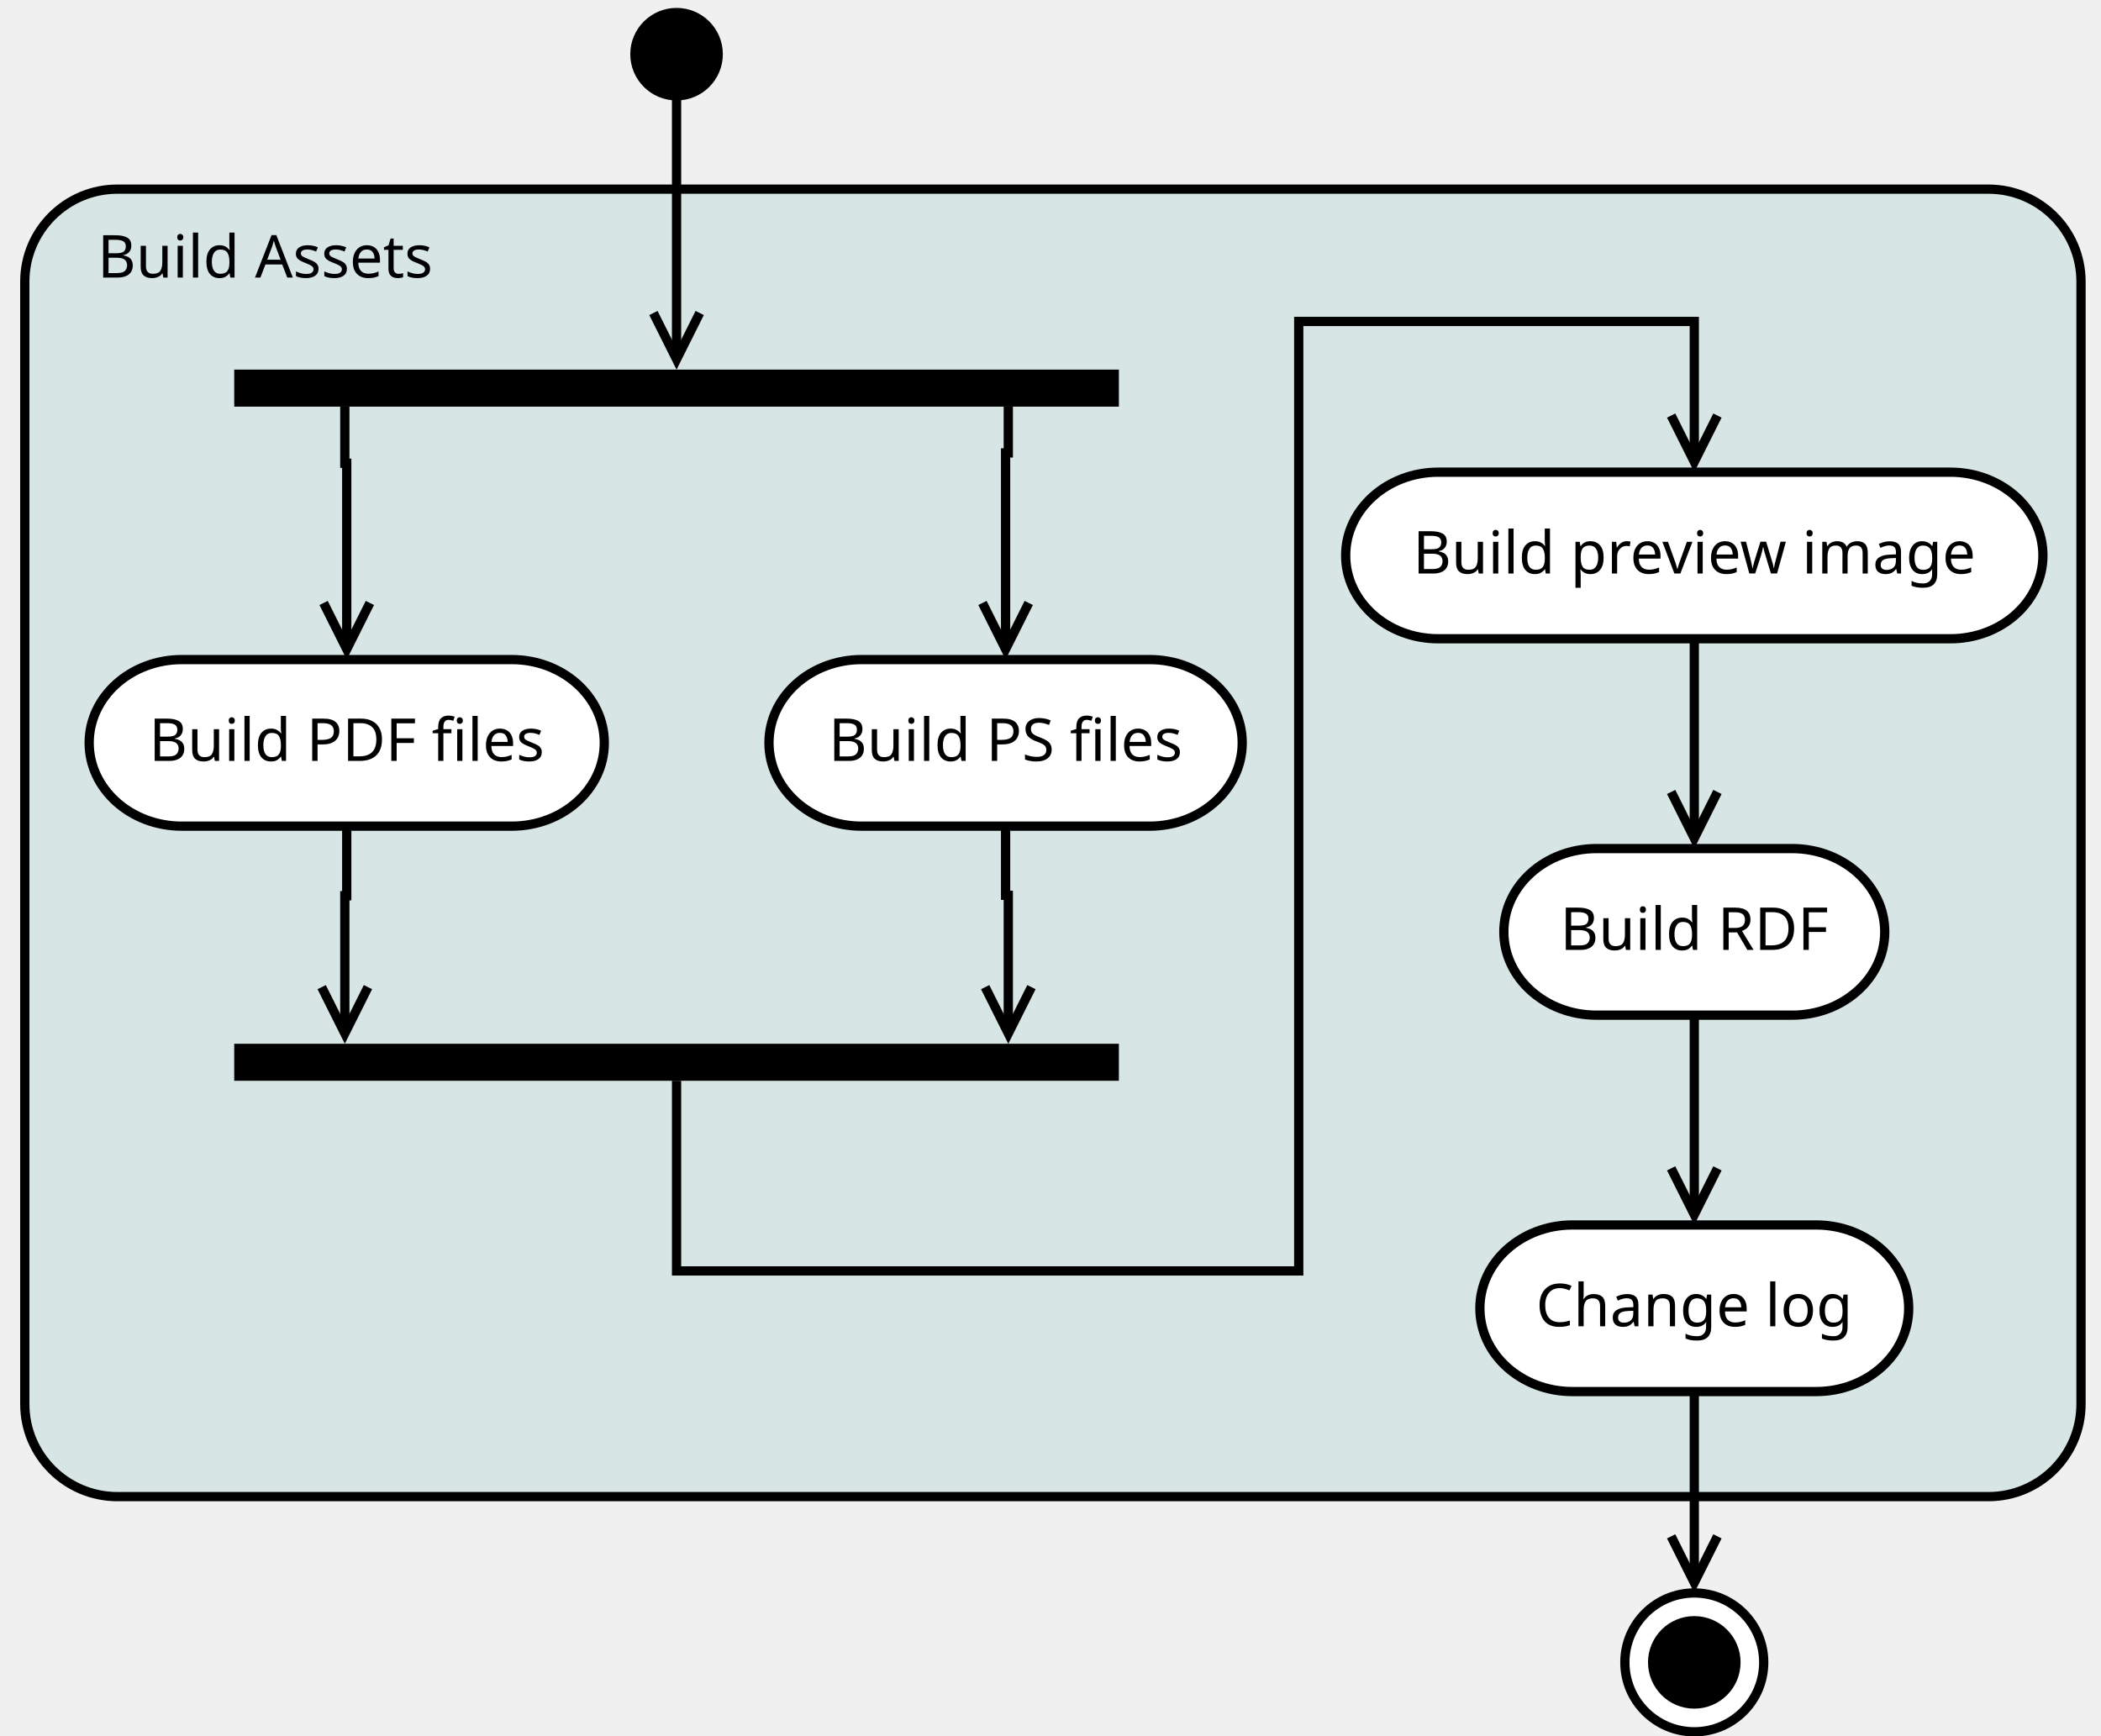
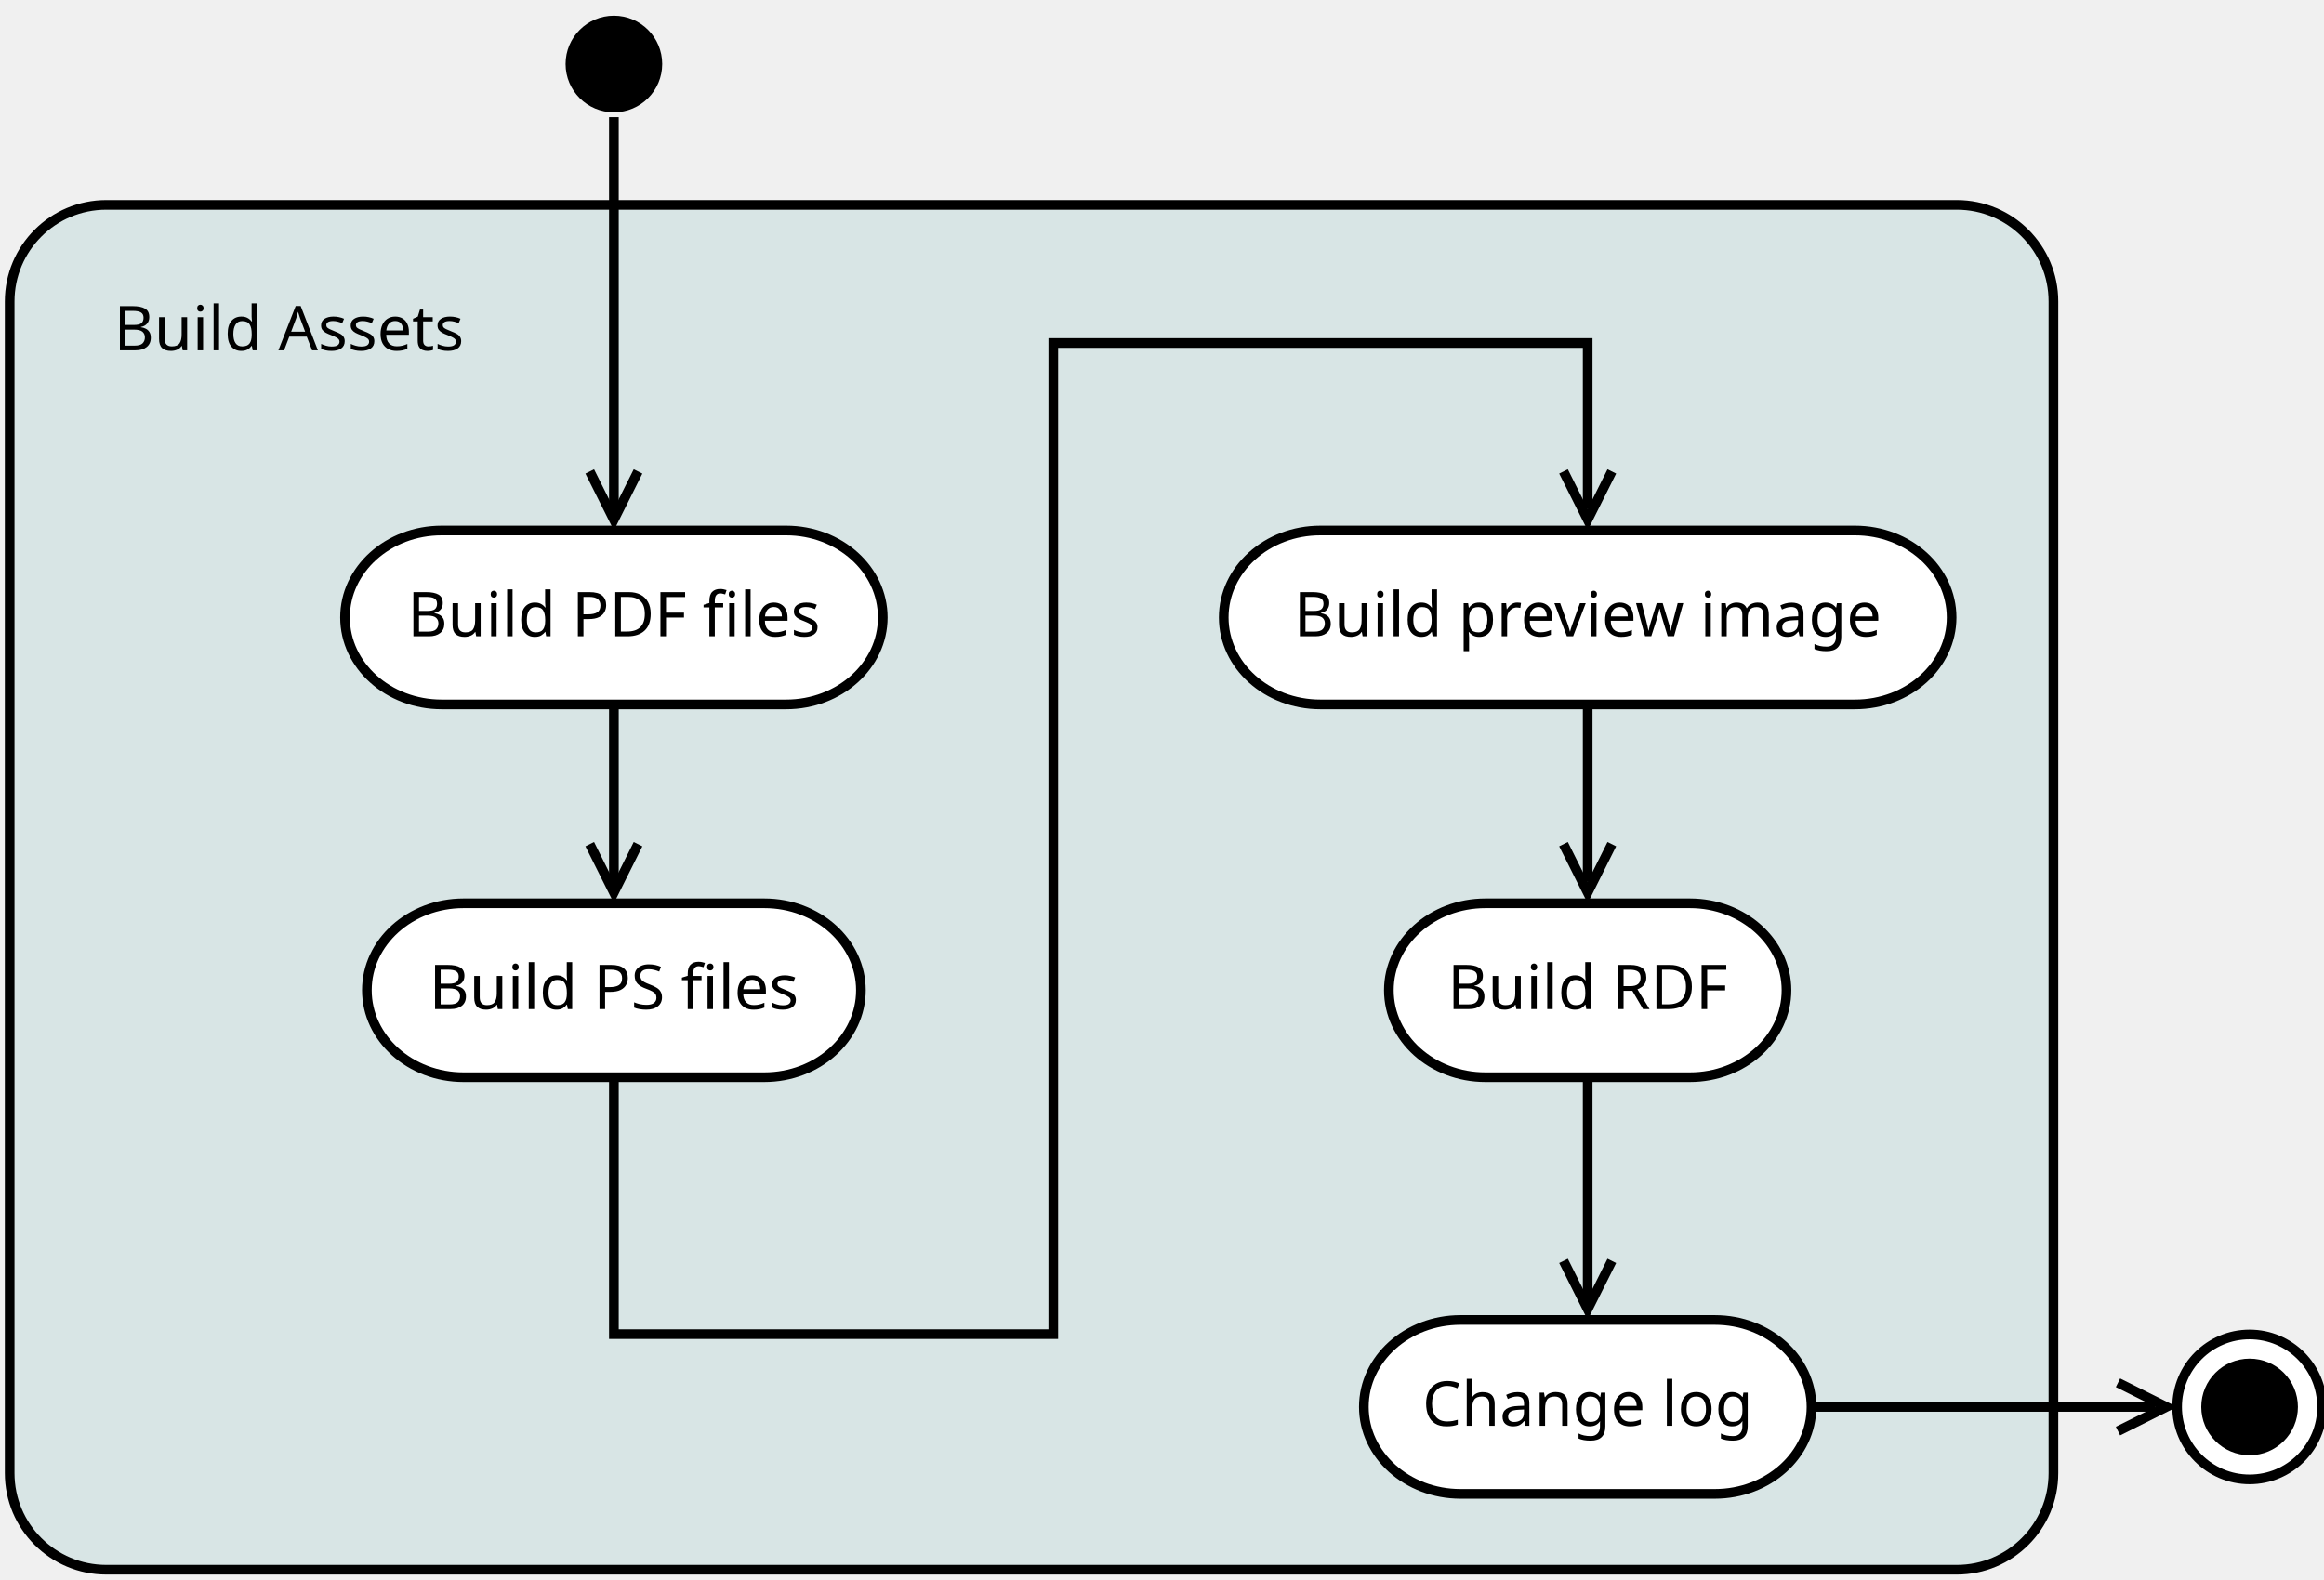
- <svg xmlns="http://www.w3.org/2000/svg" width="23cm" height="19cm" viewBox="323 6 447 375">
+ <svg xmlns="http://www.w3.org/2000/svg" width="25cm" height="17cm" viewBox="352 6 481 324">
  <g>
-     <rect style="fill: #d8e5e5" x="324.884" y="46.873" width="444.27" height="282.541" rx="20" ry="20" />
-     <rect style="fill: none; fill-opacity:0; stroke-width: 2; stroke-linejoin: round; stroke: #000000" x="324.884" y="46.873" width="444.27" height="282.541" rx="20" ry="20" />
+     <rect style="fill: #d8e5e5" x="354" y="46.873" width="423" height="282.541" rx="20" ry="20" />
+     <rect style="fill: none; fill-opacity:0; stroke-width: 2; stroke-linejoin: round; stroke: #000000" x="354" y="46.873" width="423" height="282.541" rx="20" ry="20" />
  </g>
  <g>
-     <rect style="fill: #ffffff" x="338.793" y="148.53" width="111.3" height="36" rx="20" ry="20" />
-     <rect style="fill: none; fill-opacity:0; stroke-width: 2; stroke-linejoin: round; stroke: #000000" x="338.793" y="148.53" width="111.3" height="36" rx="20" ry="20" />
-     <text font-size="12.8" style="fill: #000000;text-anchor:middle;font-family:sans-serif;font-style:normal;font-weight:normal" x="394.443" y="170.43">
-       <tspan x="394.443" y="170.43">Build PDF files</tspan>
+     <rect style="fill: #ffffff" x="423.408" y="114.282" width="111.3" height="36" rx="20" ry="20" />
+     <rect style="fill: none; fill-opacity:0; stroke-width: 2; stroke-linejoin: round; stroke: #000000" x="423.408" y="114.282" width="111.3" height="36" rx="20" ry="20" />
+     <text font-size="12.8" style="fill: #000000;text-anchor:middle;font-family:sans-serif;font-style:normal;font-weight:normal" x="479.058" y="136.182">
+       <tspan x="479.058" y="136.182">Build PDF files</tspan>
    </text>
  </g>
  <g>
-     <rect style="fill: #ffffff" x="485.674" y="148.53" width="102.25" height="36" rx="20" ry="20" />
-     <rect style="fill: none; fill-opacity:0; stroke-width: 2; stroke-linejoin: round; stroke: #000000" x="485.674" y="148.53" width="102.25" height="36" rx="20" ry="20" />
-     <text font-size="12.8" style="fill: #000000;text-anchor:middle;font-family:sans-serif;font-style:normal;font-weight:normal" x="536.799" y="170.43">
-       <tspan x="536.799" y="170.43">Build PS files</tspan>
+     <rect style="fill: #ffffff" x="427.933" y="191.451" width="102.25" height="36" rx="20" ry="20" />
+     <rect style="fill: none; fill-opacity:0; stroke-width: 2; stroke-linejoin: round; stroke: #000000" x="427.933" y="191.451" width="102.25" height="36" rx="20" ry="20" />
+     <text font-size="12.8" style="fill: #000000;text-anchor:middle;font-family:sans-serif;font-style:normal;font-weight:normal" x="479.058" y="213.351">
+       <tspan x="479.058" y="213.351">Build PS files</tspan>
    </text>
  </g>
  <g>
-     <rect style="fill: #ffffff" x="610.275" y="108.035" width="150.65" height="36" rx="20" ry="20" />
-     <rect style="fill: none; fill-opacity:0; stroke-width: 2; stroke-linejoin: round; stroke: #000000" x="610.275" y="108.035" width="150.65" height="36" rx="20" ry="20" />
-     <text font-size="12.8" style="fill: #000000;text-anchor:middle;font-family:sans-serif;font-style:normal;font-weight:normal" x="685.6" y="129.935">
-       <tspan x="685.6" y="129.935">Build preview image</tspan>
+     <rect style="fill: #ffffff" x="605.276" y="114.282" width="150.65" height="36" rx="20" ry="20" />
+     <rect style="fill: none; fill-opacity:0; stroke-width: 2; stroke-linejoin: round; stroke: #000000" x="605.276" y="114.282" width="150.65" height="36" rx="20" ry="20" />
+     <text font-size="12.8" style="fill: #000000;text-anchor:middle;font-family:sans-serif;font-style:normal;font-weight:normal" x="680.601" y="136.182">
+       <tspan x="680.601" y="136.182">Build preview image</tspan>
    </text>
  </g>
  <g>
-     <rect style="fill: #ffffff" x="644.45" y="189.373" width="82.3" height="36" rx="20" ry="20" />
-     <rect style="fill: none; fill-opacity:0; stroke-width: 2; stroke-linejoin: round; stroke: #000000" x="644.45" y="189.373" width="82.3" height="36" rx="20" ry="20" />
-     <text font-size="12.8" style="fill: #000000;text-anchor:middle;font-family:sans-serif;font-style:normal;font-weight:normal" x="685.6" y="211.273">
-       <tspan x="685.6" y="211.273">Build RDF</tspan>
+     <rect style="fill: #ffffff" x="639.45" y="191.451" width="82.3" height="36" rx="20" ry="20" />
+     <rect style="fill: none; fill-opacity:0; stroke-width: 2; stroke-linejoin: round; stroke: #000000" x="639.45" y="191.451" width="82.3" height="36" rx="20" ry="20" />
+     <text font-size="12.8" style="fill: #000000;text-anchor:middle;font-family:sans-serif;font-style:normal;font-weight:normal" x="680.6" y="213.351">
+       <tspan x="680.6" y="213.351">Build RDF</tspan>
    </text>
  </g>
  <g>
-     <ellipse style="fill: #ffffff" cx="685.6" cy="365.232" rx="15" ry="15" />
-     <ellipse style="fill: none; fill-opacity:0; stroke-width: 2; stroke-linejoin: round; stroke: #000000" cx="685.6" cy="365.232" rx="15" ry="15" />
-     <ellipse style="fill: #000000" cx="685.6" cy="365.232" rx="10" ry="10" />
+     <ellipse style="fill: #ffffff" cx="817.6" cy="295.71" rx="15" ry="15" />
+     <ellipse style="fill: none; fill-opacity:0; stroke-width: 2; stroke-linejoin: round; stroke: #000000" cx="817.6" cy="295.71" rx="15" ry="15" />
+     <ellipse style="fill: #000000" cx="817.6" cy="295.71" rx="10" ry="10" />
  </g>
  <g>
-     <rect style="fill: #ffffff" x="639.275" y="270.71" width="92.65" height="36" rx="20" ry="20" />
-     <rect style="fill: none; fill-opacity:0; stroke-width: 2; stroke-linejoin: round; stroke: #000000" x="639.275" y="270.71" width="92.65" height="36" rx="20" ry="20" />
-     <text font-size="12.8" style="fill: #000000;text-anchor:middle;font-family:sans-serif;font-style:normal;font-weight:normal" x="685.6" y="292.61">
-       <tspan x="685.6" y="292.61">Change log</tspan>
+     <rect style="fill: #ffffff" x="634.276" y="277.71" width="92.65" height="36" rx="20" ry="20" />
+     <rect style="fill: none; fill-opacity:0; stroke-width: 2; stroke-linejoin: round; stroke: #000000" x="634.276" y="277.71" width="92.65" height="36" rx="20" ry="20" />
+     <text font-size="12.8" style="fill: #000000;text-anchor:middle;font-family:sans-serif;font-style:normal;font-weight:normal" x="680.601" y="299.61">
+       <tspan x="680.601" y="299.61">Change log</tspan>
    </text>
  </g>
  <g>
-     <polyline style="fill: none; fill-opacity:0; stroke-width: 2; stroke-linejoin: round; stroke: #000000" points="685.6,225.373 685.6,235.373 685.6,260.71 685.6,266.238 " />
-     <polyline style="fill: none; fill-opacity:0; stroke-width: 2; stroke: #000000" points="680.6,258.474 685.6,268.474 690.6,258.474 " />
+     <polyline style="fill: none; fill-opacity:0; stroke-width: 2; stroke-linejoin: round; stroke: #000000" points="680.6,227.451 680.6,252.581 680.601,252.581 680.601,273.238 " />
+     <polyline style="fill: none; fill-opacity:0; stroke-width: 2; stroke: #000000" points="675.601,265.474 680.601,275.474 685.601,265.474 " />
  </g>
-   <ellipse style="fill: #000000" cx="465.705" cy="17.709" rx="10" ry="10" />
-   <rect style="fill: #000000" x="370.135" y="85.872" width="191.139" height="8" />
-   <rect style="fill: #000000" x="370.135" y="231.551" width="191.139" height="8" />
+   <ellipse style="fill: #000000" cx="479.058" cy="17.709" rx="10" ry="10" />
  <g>
-     <polyline style="fill: none; fill-opacity:0; stroke-width: 2; stroke: #000000" points="394.443,184.53 394.443,199.564 394.028,199.564 394.028,227.079 " />
-     <polyline style="fill: none; fill-opacity:0; stroke-width: 2; stroke: #000000" points="389.028,219.315 394.028,229.315 399.028,219.315 " />
+     <polyline style="fill: none; fill-opacity:0; stroke-width: 2; stroke: #000000" points="479.058,28.714 479.058,38.714 479.058,104.282 479.058,109.81 " />
+     <polyline style="fill: none; fill-opacity:0; stroke-width: 2; stroke: #000000" points="474.058,102.046 479.058,112.046 484.058,102.046 " />
  </g>
  <g>
-     <polyline style="fill: none; fill-opacity:0; stroke-width: 2; stroke: #000000" points="536.799,184.53 536.799,199.47 537.382,199.47 537.382,227.079 " />
-     <polyline style="fill: none; fill-opacity:0; stroke-width: 2; stroke: #000000" points="532.382,219.315 537.382,229.315 542.382,219.315 " />
+     <polyline style="fill: none; fill-opacity:0; stroke-width: 2; stroke: #000000" points="680.601,150.282 680.601,170.867 680.6,170.867 680.6,186.979 " />
+     <polyline style="fill: none; fill-opacity:0; stroke-width: 2; stroke: #000000" points="675.6,179.215 680.6,189.215 685.6,179.215 " />
  </g>
  <g>
-     <polyline style="fill: none; fill-opacity:0; stroke-width: 2; stroke: #000000" points="465.705,17.709 465.705,34.51 465.705,68.304 465.705,81.4 " />
-     <polyline style="fill: none; fill-opacity:0; stroke-width: 2; stroke: #000000" points="460.705,73.636 465.705,83.636 470.705,73.636 " />
+     <polyline style="fill: none; fill-opacity:0; stroke-width: 2; stroke: #000000" points="479.058,227.451 479.058,280.642 570,280.642 570,75.464 680.601,75.464 680.601,109.81 " />
+     <polyline style="fill: none; fill-opacity:0; stroke-width: 2; stroke: #000000" points="675.601,102.046 680.601,112.046 685.601,102.046 " />
  </g>
  <g>
-     <polyline style="fill: none; fill-opacity:0; stroke-width: 2; stroke: #000000" points="685.6,144.035 685.6,154.035 685.6,179.373 685.6,184.9 " />
-     <polyline style="fill: none; fill-opacity:0; stroke-width: 2; stroke: #000000" points="680.6,177.136 685.6,187.136 690.6,177.136 " />
+     <polyline style="fill: none; fill-opacity:0; stroke-width: 2; stroke: #000000" points="726.926,295.71 736.926,295.71 792.6,295.71 798.128,295.71 " />
+     <polyline style="fill: none; fill-opacity:0; stroke-width: 2; stroke: #000000" points="790.364,300.71 800.364,295.71 790.364,290.71 " />
  </g>
  <g>
-     <polyline style="fill: none; fill-opacity:0; stroke-width: 2; stroke: #000000" points="465.705,239.551 465.705,280.642 600.134,280.642 600.134,75.464 685.6,75.464 685.6,103.563 " />
-     <polyline style="fill: none; fill-opacity:0; stroke-width: 2; stroke: #000000" points="680.6,95.799 685.6,105.799 690.6,95.799 " />
+     <polyline style="fill: none; fill-opacity:0; stroke-width: 2; stroke: #000000" points="479.058,150.282 479.058,160.282 479.058,181.451 479.058,186.979 " />
+     <polyline style="fill: none; fill-opacity:0; stroke-width: 2; stroke: #000000" points="474.058,179.215 479.058,189.215 484.058,179.215 " />
  </g>
-   <g>
-     <polyline style="fill: none; fill-opacity:0; stroke-width: 2; stroke: #000000" points="685.6,306.71 685.6,327.21 685.6,327.21 685.6,345.76 " />
-     <polyline style="fill: none; fill-opacity:0; stroke-width: 2; stroke: #000000" points="680.6,337.996 685.6,347.996 690.6,337.996 " />
-   </g>
-   <g>
-     <polyline style="fill: none; fill-opacity:0; stroke-width: 2; stroke: #000000" points="394.028,93.872 394.028,106.11 394.443,106.11 394.443,144.057 " />
-     <polyline style="fill: none; fill-opacity:0; stroke-width: 2; stroke: #000000" points="389.443,136.294 394.443,146.294 399.443,136.294 " />
-   </g>
-   <g>
-     <polyline style="fill: none; fill-opacity:0; stroke-width: 2; stroke: #000000" points="537.382,93.872 537.382,103.873 536.799,103.873 536.799,144.057 " />
-     <polyline style="fill: none; fill-opacity:0; stroke-width: 2; stroke: #000000" points="531.799,136.294 536.799,146.294 541.799,136.294 " />
-   </g>
-   <text font-size="12.8" style="fill: #000000;text-anchor:start;font-family:sans-serif;font-style:normal;font-weight:normal" x="340.584" y="65.974">
-     <tspan x="340.584" y="65.974">Build Assets</tspan>
+   <text font-size="12.8" style="fill: #000000;text-anchor:start;font-family:sans-serif;font-style:normal;font-weight:normal" x="375.584" y="76.974">
+     <tspan x="375.584" y="76.974">Build Assets</tspan>
  </text>
</svg>
